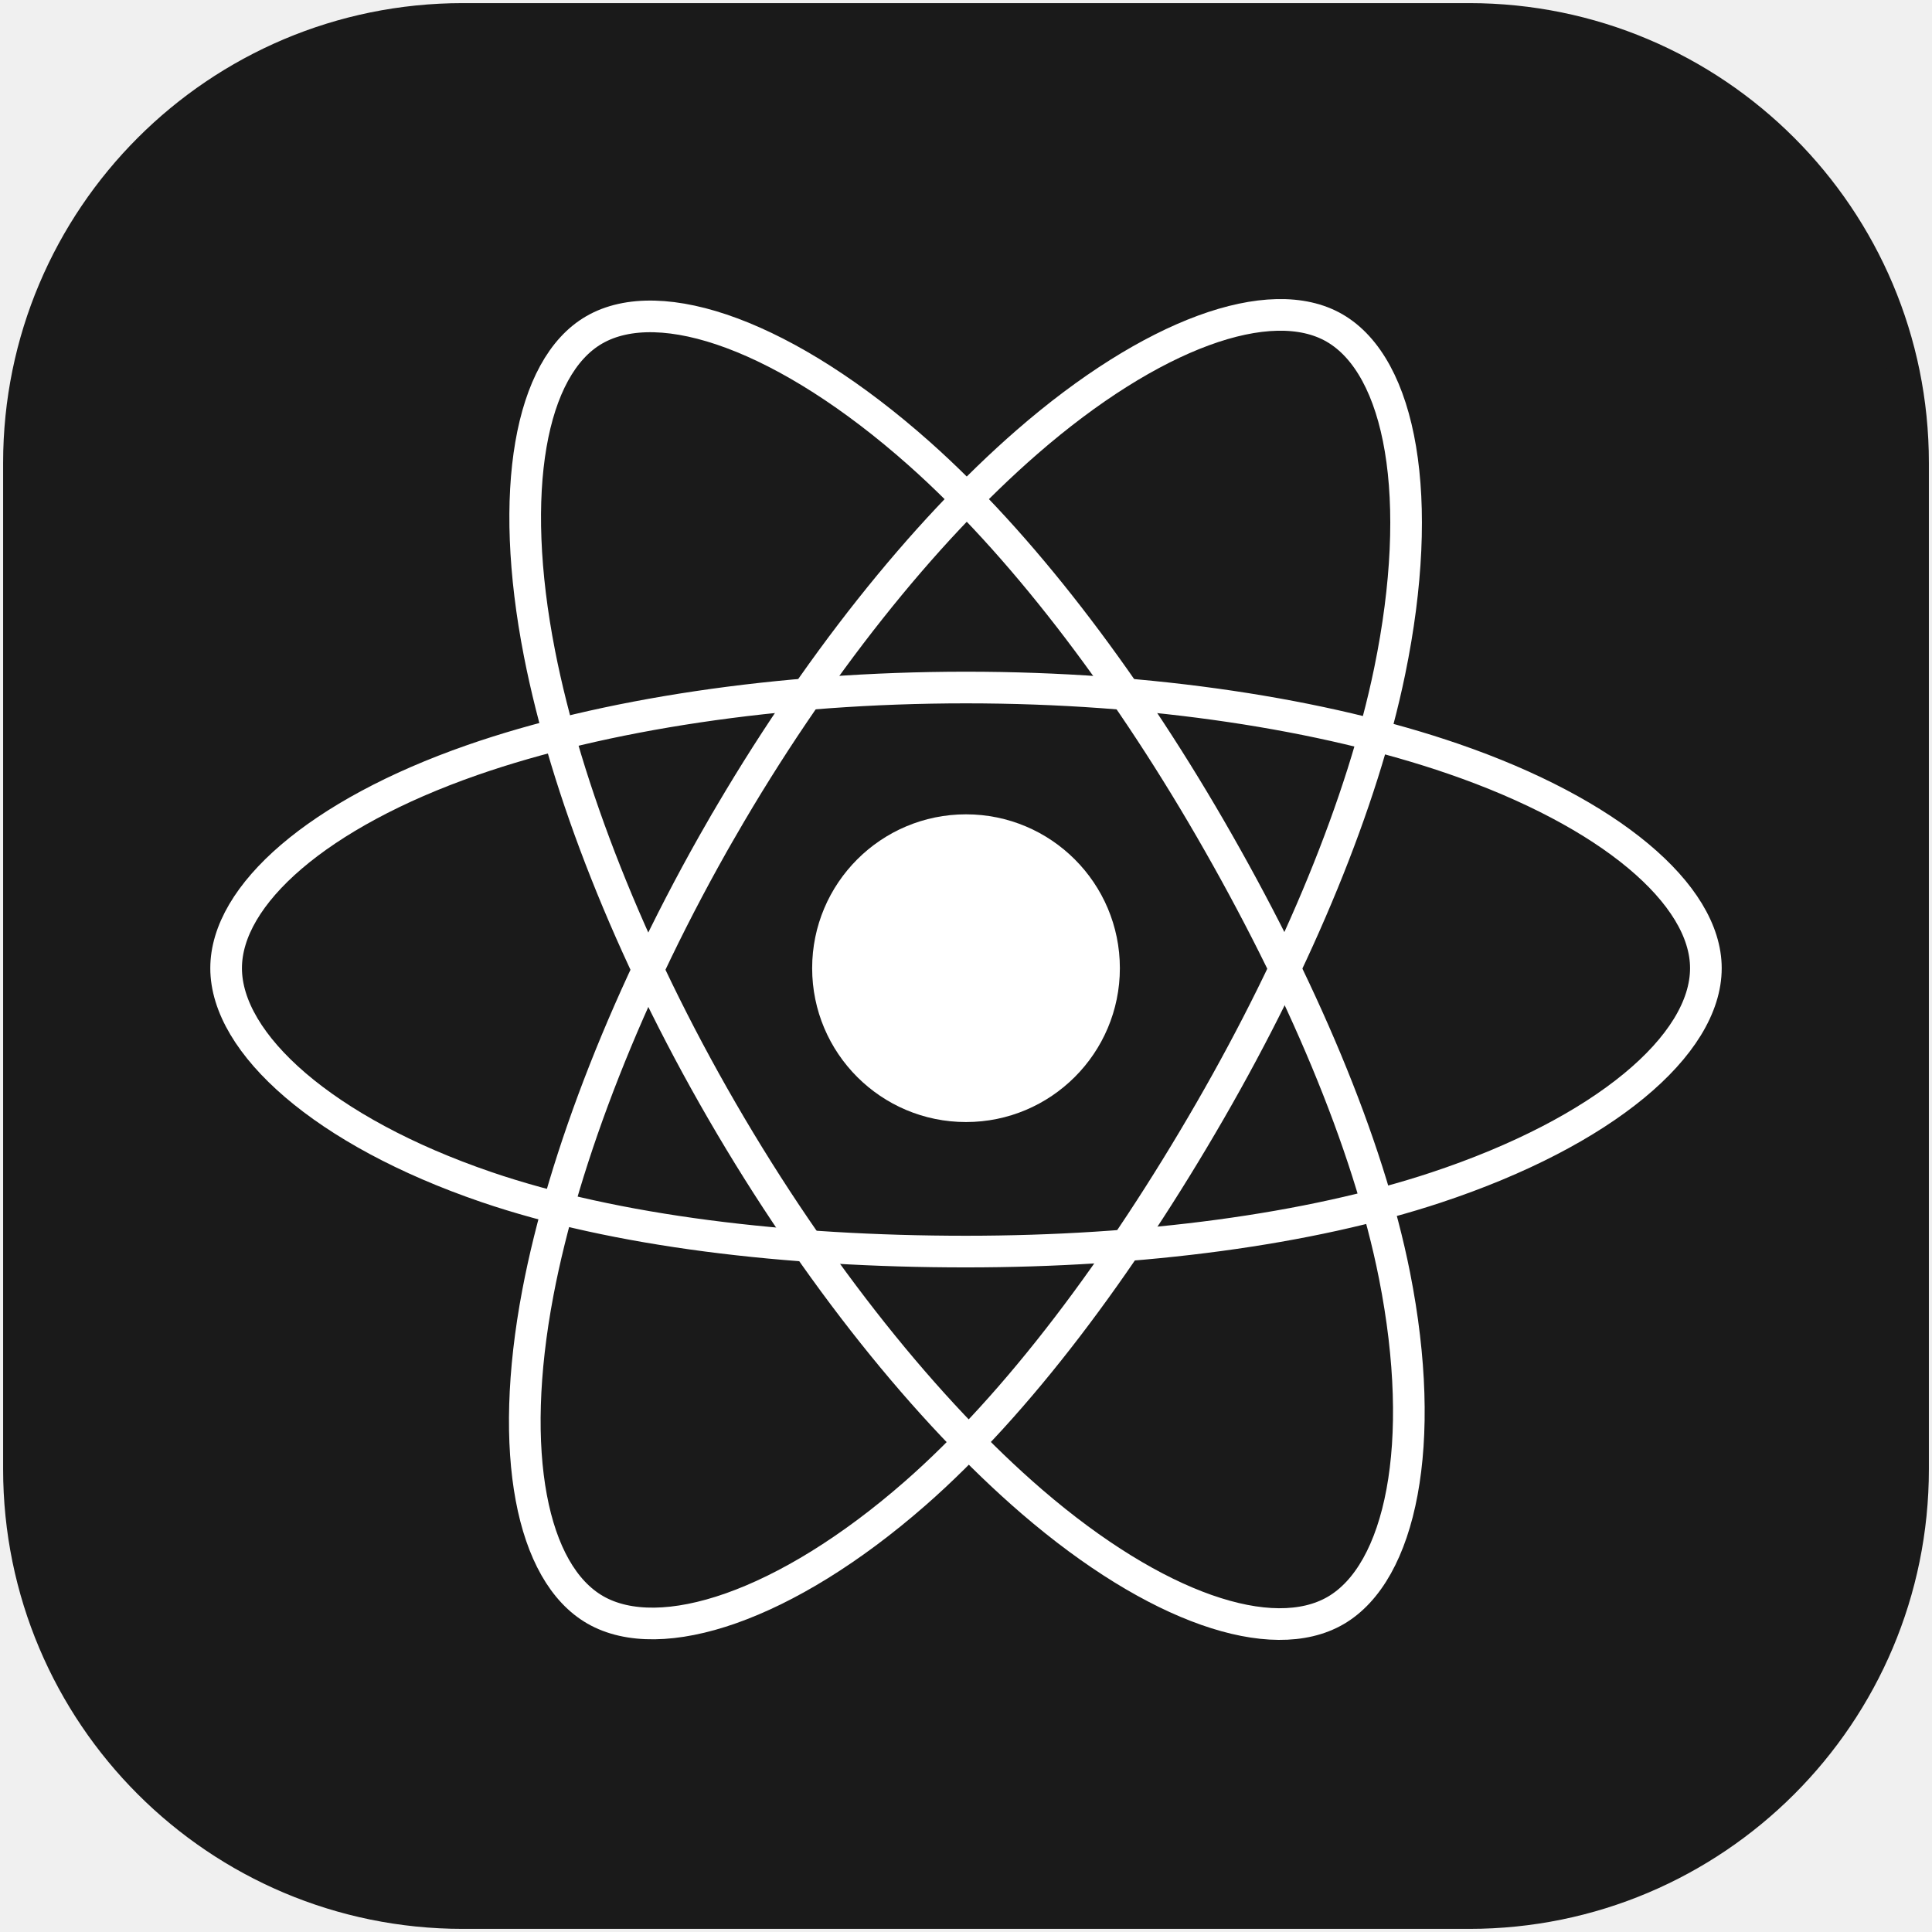
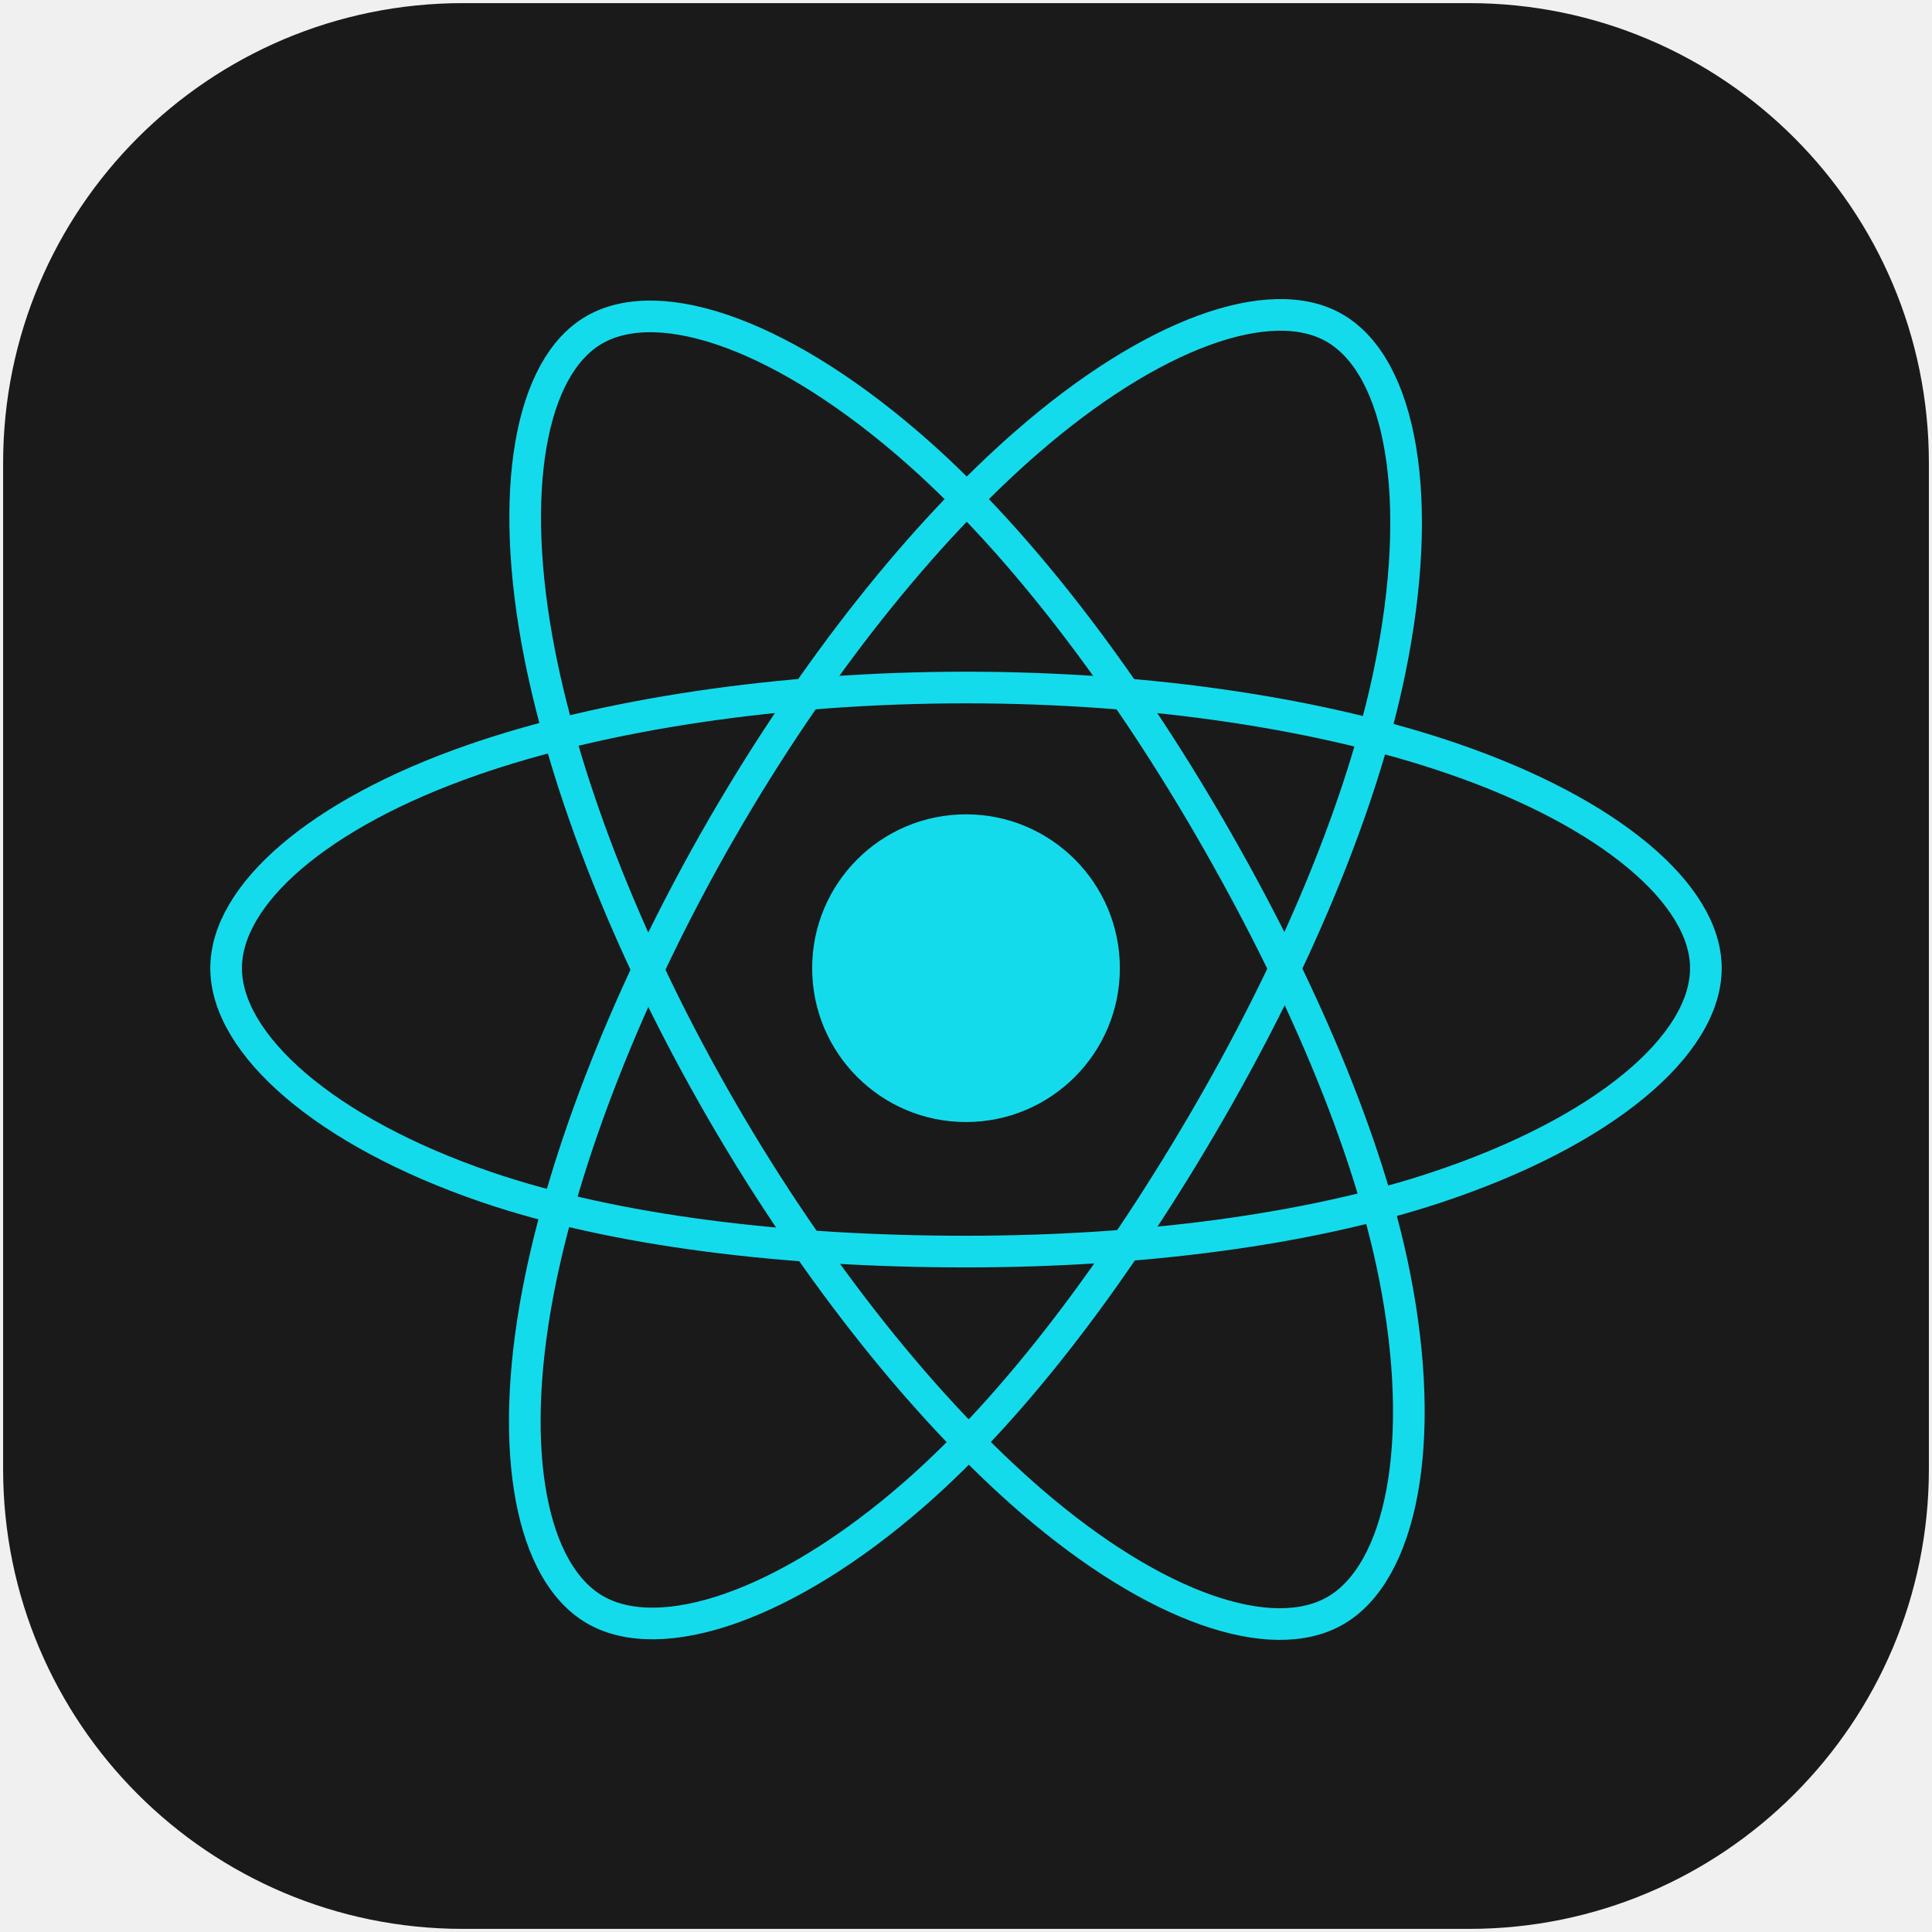
<svg xmlns="http://www.w3.org/2000/svg" width="102" height="102" viewBox="0 0 102 102" fill="none">
  <g clip-path="url(#clip0_28_655)">
    <path d="M77.562 1H24.438C11.493 1 1 11.493 1 24.438V77.562C1 90.507 11.493 101 24.438 101H77.562C90.507 101 101 90.507 101 77.562V24.438C101 11.493 90.507 1 77.562 1Z" fill="#1A1A1A" />
-     <path d="M51 58.403C55.025 58.403 58.288 55.14 58.288 51.115C58.288 47.091 55.025 43.828 51 43.828C46.976 43.828 43.713 47.091 43.713 51.115C43.713 55.14 46.976 58.403 51 58.403Z" fill="white" />
+     <path d="M51 58.403C55.025 58.403 58.288 55.14 58.288 51.115C58.288 47.091 55.025 43.828 51 43.828C46.976 43.828 43.713 47.091 43.713 51.115C43.713 55.14 46.976 58.403 51 58.403Z" fill="#14DBEB" />
    <path d="M77.562 1H24.438C11.493 1 1 11.493 1 24.438V77.562C1 90.507 11.493 101 24.438 101H77.562C90.507 101 101 90.507 101 77.562V24.438C101 11.493 90.507 1 77.562 1Z" stroke="#1A1A1A" stroke-width="1.671" />
-     <path d="M51 58.403C55.025 58.403 58.288 55.14 58.288 51.115C58.288 47.091 55.025 43.828 51 43.828C46.976 43.828 43.713 47.091 43.713 51.115C43.713 55.14 46.976 58.403 51 58.403Z" stroke="white" stroke-width="1.671" />
-     <path fill-rule="evenodd" clip-rule="evenodd" d="M51.001 36.298C60.785 36.298 69.875 37.702 76.728 40.062C84.986 42.904 90.062 47.213 90.062 51.115C90.062 55.181 84.682 59.759 75.814 62.697C69.111 64.918 60.289 66.077 51.001 66.077C41.478 66.077 32.461 64.989 25.681 62.672C17.104 59.741 11.938 55.104 11.938 51.115C11.938 47.245 16.785 42.969 24.926 40.131C31.805 37.733 41.119 36.298 50.999 36.298H51.001Z" stroke="white" stroke-width="1.671" />
-     <path fill-rule="evenodd" clip-rule="evenodd" d="M38.102 43.749C42.99 35.273 48.747 28.101 54.215 23.343C60.803 17.61 67.072 15.364 70.452 17.313C73.974 19.345 75.252 26.293 73.367 35.442C71.943 42.359 68.539 50.58 63.899 58.626C59.142 66.875 53.694 74.143 48.301 78.857C41.476 84.823 34.878 86.982 31.423 84.99C28.07 83.057 26.788 76.721 28.397 68.25C29.756 61.093 33.166 52.308 38.1 43.749H38.102Z" stroke="white" stroke-width="1.671" />
-     <path fill-rule="evenodd" clip-rule="evenodd" d="M38.114 58.648C33.212 50.181 29.875 41.61 28.482 34.497C26.805 25.926 27.99 19.373 31.367 17.419C34.886 15.381 41.544 17.744 48.529 23.947C53.81 28.636 59.233 35.69 63.887 43.728C68.658 51.969 72.234 60.319 73.624 67.345C75.385 76.237 73.96 83.032 70.508 85.03C67.159 86.969 61.03 84.916 54.494 79.292C48.972 74.54 43.064 67.198 38.114 58.648Z" stroke="white" stroke-width="1.671" />
+     <path d="M51 58.403C55.025 58.403 58.288 55.14 58.288 51.115C58.288 47.091 55.025 43.828 51 43.828C46.976 43.828 43.713 47.091 43.713 51.115C43.713 55.14 46.976 58.403 51 58.403Z" stroke="#14DBEB" stroke-width="1.671" />
+     <path fill-rule="evenodd" clip-rule="evenodd" d="M51.001 36.298C60.785 36.298 69.875 37.702 76.728 40.062C84.986 42.904 90.062 47.213 90.062 51.115C90.062 55.181 84.682 59.759 75.814 62.697C69.111 64.918 60.289 66.077 51.001 66.077C41.478 66.077 32.461 64.989 25.681 62.672C17.104 59.741 11.938 55.104 11.938 51.115C11.938 47.245 16.785 42.969 24.926 40.131C31.805 37.733 41.119 36.298 50.999 36.298H51.001Z" stroke="#14DBEB" stroke-width="1.671" />
+     <path fill-rule="evenodd" clip-rule="evenodd" d="M38.102 43.749C42.99 35.273 48.747 28.101 54.215 23.343C60.803 17.61 67.072 15.364 70.452 17.313C73.974 19.345 75.252 26.293 73.367 35.442C71.943 42.359 68.539 50.58 63.899 58.626C59.142 66.875 53.694 74.143 48.301 78.857C41.476 84.823 34.878 86.982 31.423 84.99C28.07 83.057 26.788 76.721 28.397 68.25C29.756 61.093 33.166 52.308 38.1 43.749H38.102Z" stroke="#14DBEB" stroke-width="1.671" />
+     <path fill-rule="evenodd" clip-rule="evenodd" d="M38.114 58.648C33.212 50.181 29.875 41.61 28.482 34.497C26.805 25.926 27.99 19.373 31.367 17.419C34.886 15.381 41.544 17.744 48.529 23.947C53.81 28.636 59.233 35.69 63.887 43.728C68.658 51.969 72.234 60.319 73.624 67.345C75.385 76.237 73.96 83.032 70.508 85.03C67.159 86.969 61.03 84.916 54.494 79.292C48.972 74.54 43.064 67.198 38.114 58.648Z" stroke="#14DBEB" stroke-width="1.671" />
  </g>
  <defs>
    <clipPath id="clip0_28_655">
      <rect width="102" height="102" fill="white" />
    </clipPath>
  </defs>
</svg>
